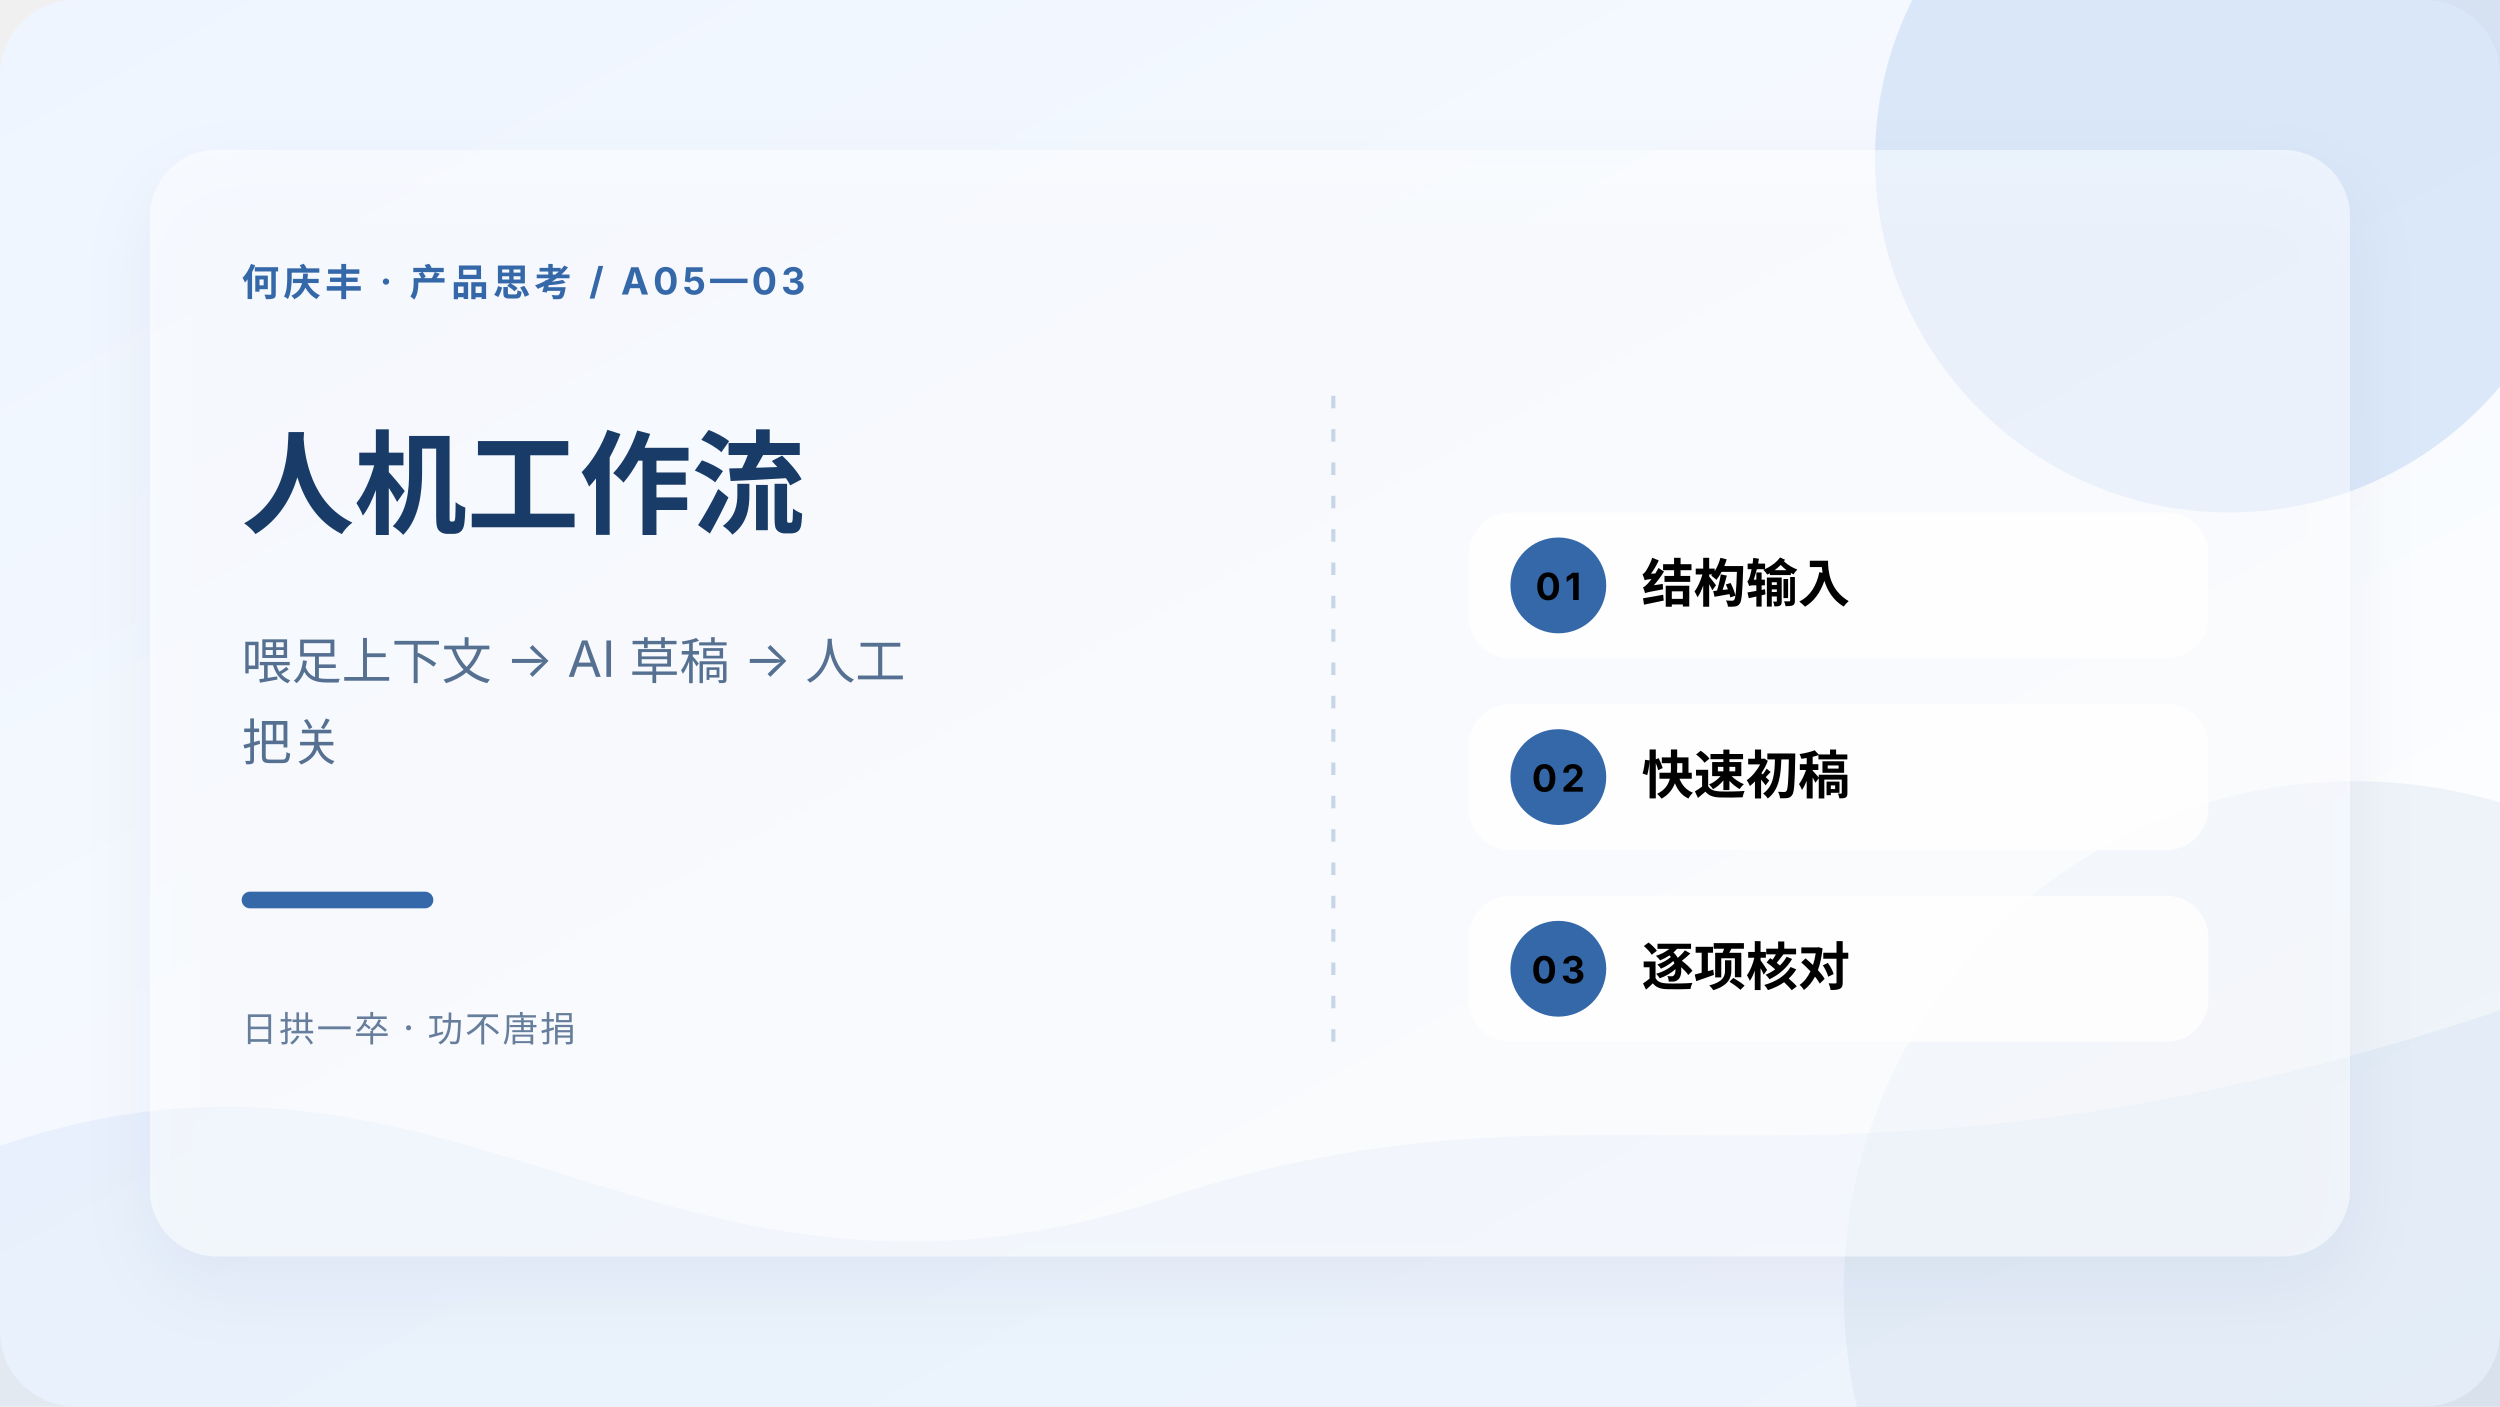
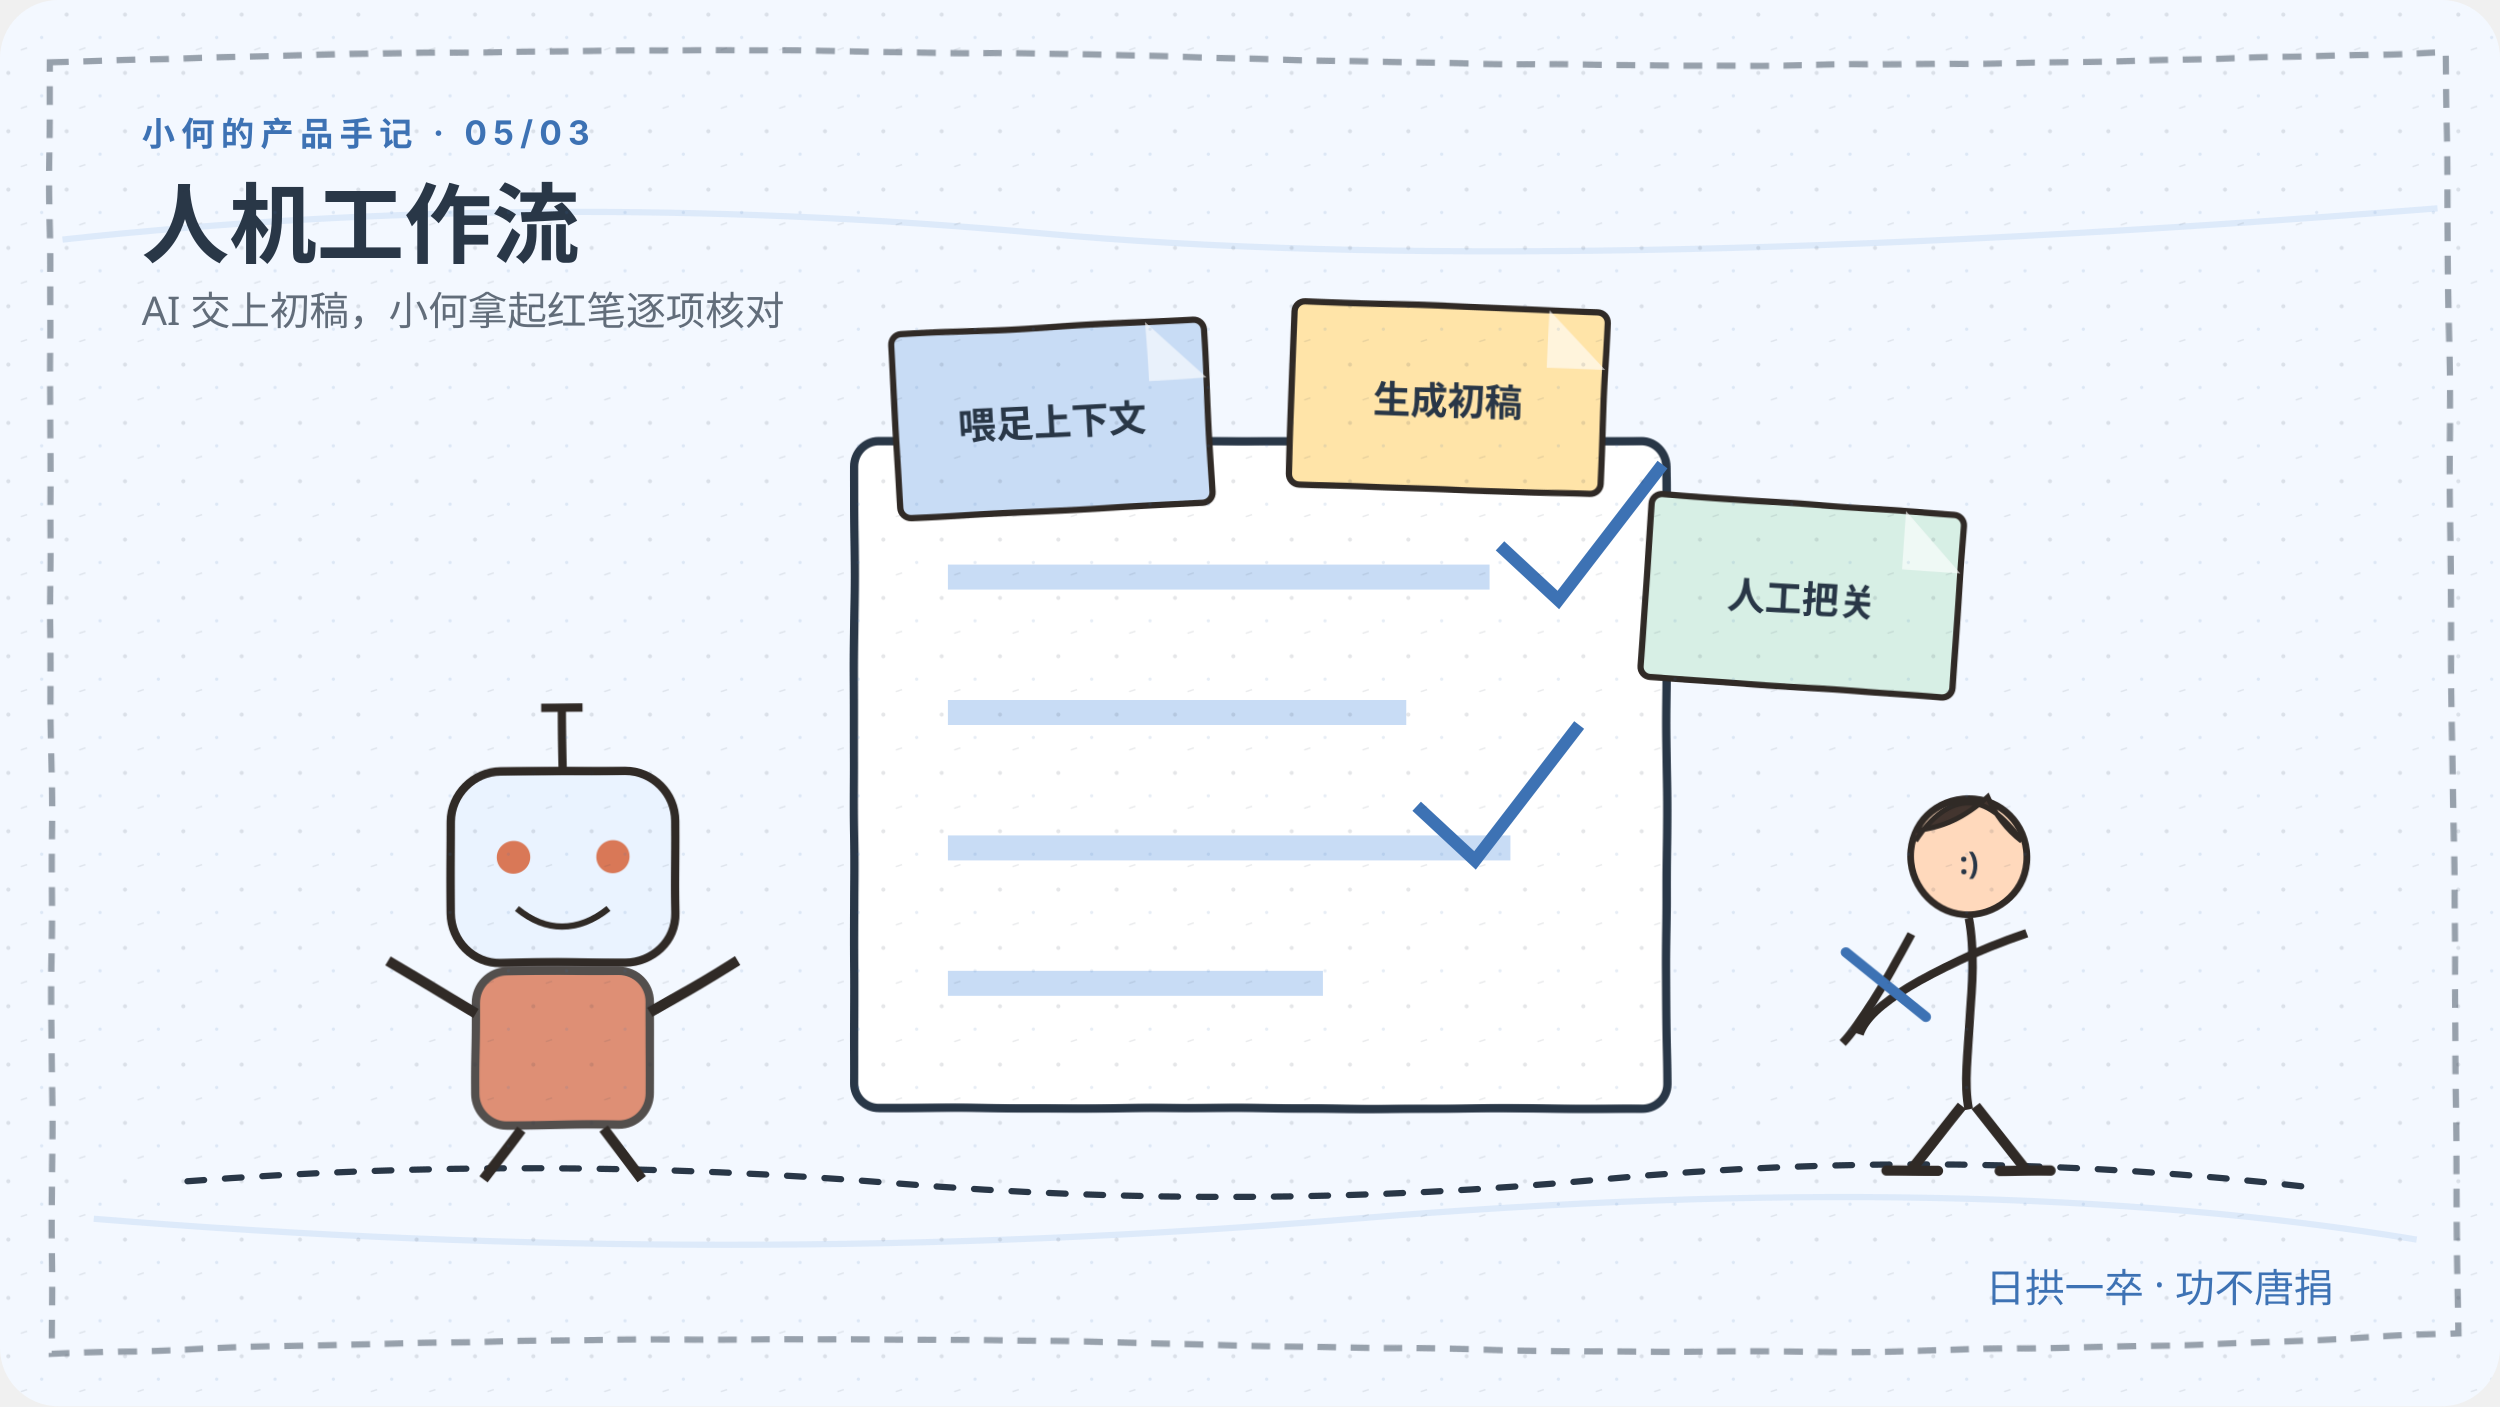
<svg xmlns="http://www.w3.org/2000/svg" width="1200" height="675" viewBox="0 0 1200 675" role="img" aria-labelledby="title desc">
  <defs>
-     <linearGradient id="bg" x1="0" y1="0" x2="1" y2="1">
-       <stop stop-color="#EEF5FF" />
-       <stop offset="1" stop-color="#FFFFFF" />
-     </linearGradient>
-     <filter id="shadow">
-       <feDropShadow dx="0" dy="14" stdDeviation="18" flood-color="#183B68" flood-opacity=".10" />
+     <filter id="rough">
+       <feTurbulence type="fractalNoise" baseFrequency="0.015" numOctaves="2" seed="3" result="noise" />
+       <feDisplacementMap in="SourceGraphic" in2="noise" scale="1.6" />
    </filter>
+     <pattern id="grain" width="28" height="28" patternUnits="userSpaceOnUse">
+       <circle cx="4" cy="7" r="1" fill="#293747" opacity=".12" />
+       <circle cx="20" cy="18" r=".8" fill="#3D72B4" opacity=".12" />
+       <path d="M10 24 l3 -1" stroke="#293747" stroke-width=".7" opacity=".1" />
+     </pattern>
  </defs>
  <style>
-     .kicker,.num{font:700 18px -apple-system,BlinkMacSystemFont,"PingFang SC","Microsoft YaHei",sans-serif;letter-spacing:2px}
-     .title{font:800 54px -apple-system,BlinkMacSystemFont,"PingFang SC","Microsoft YaHei",sans-serif}
-     .subtitle{font:400 24px -apple-system,BlinkMacSystemFont,"PingFang SC","Microsoft YaHei",sans-serif}
-     .label{font:700 25px -apple-system,BlinkMacSystemFont,"PingFang SC","Microsoft YaHei",sans-serif}
-     .foot{font:500 17px -apple-system,BlinkMacSystemFont,"PingFang SC","Microsoft YaHei",sans-serif;letter-spacing:1px}
+     .sketch{filter:url(#rough)}
+     .kicker{font:700 16px -apple-system,BlinkMacSystemFont,"PingFang SC","Microsoft YaHei",sans-serif;letter-spacing:3px}
+     .title{font:700 42px "Kaiti SC",STKaiti,"KaiTi","PingFang SC",sans-serif}
+     .subtitle{font:400 19px "Kaiti SC",STKaiti,"KaiTi","PingFang SC",sans-serif}
+     .note{font:500 20px "Kaiti SC",STKaiti,"KaiTi","PingFang SC",sans-serif;fill:#293747}
+     .sticky{font:700 18px "Kaiti SC",STKaiti,"KaiTi","PingFang SC",sans-serif;fill:#293747}
+     .bubble{font:600 18px "Kaiti SC",STKaiti,"KaiTi","PingFang SC",sans-serif;fill:#293747}
+     .tiny{font:600 15px "Kaiti SC",STKaiti,"KaiTi","PingFang SC",sans-serif;fill:#fff}
+     .face{font:700 18px "Kaiti SC",STKaiti,"KaiTi",sans-serif;fill:#293747}
+     .bigq{font:800 82px "Kaiti SC",STKaiti,"KaiTi",sans-serif;fill:#3D72B4}
  </style>
-   <rect width="1200" height="675" rx="36" fill="url(#bg)" />
-   <circle cx="1070" cy="76" r="170" fill="#B6D1F3" fill-opacity=".45" />
-   <circle cx="1130" cy="620" r="245" fill="#3568A8" fill-opacity=".07" />
-   <path d="M0 550 C220 475 320 655 560 575 C770 505 870 595 1200 485 V675 H0Z" fill="#B6D1F3" fill-opacity=".22" />
-   <g filter="url(#shadow)">
-     <rect x="72" y="72" width="1056" height="531" rx="32" fill="#FFFFFF" fill-opacity=".48" />
+   <rect width="1200" height="675" rx="28" fill="#F3F8FF" />
+   <g opacity=".5">
+     <path d="M30 115 Q260 90 500 112 T1170 100" stroke="#C8DCF5" stroke-width="3" fill="none" />
+     <path d="M45 585 Q350 610 650 585 T1160 595" stroke="#C8DCF5" stroke-width="3" fill="none" />
  </g>
-   <text x="116" y="142" class="kicker" fill="#3568A8">何庆丰 · 产品思考  /  A05—03</text>
-   <text x="116" y="252" class="title" fill="#183B68">人机工作流</text>
-   <text x="116" y="326" class="subtitle" fill="#183B68" opacity=".72">喂足上下文 → AI 草稿 → 人工</text>
-   <text x="116" y="365" class="subtitle" fill="#183B68" opacity=".72">把关</text>
-   <rect x="116" y="428" width="92" height="8" rx="4" fill="#3568A8" />
-   <text x="116" y="500" class="foot" fill="#183B68" opacity=".65">日拱一卒 · 功不唐捐</text>
-   <g>
-     <g>
-       <rect x="705" y="246" width="355" height="70" rx="20" fill="#FFFFFF" fill-opacity=".82" />
-       <circle cx="748" cy="281" r="23" fill="#3568A8" />
-       <text x="748" y="288" text-anchor="middle" class="num">01</text>
-       <text x="788" y="289" class="label">结构输入</text>
+   <path d="M24 30 Q310 20 590 28 T1174 25 L1180 640 Q910 654 610 646 T25 650Z" fill="none" stroke="#293747" stroke-width="3" stroke-dasharray="9 7" opacity=".45" class="sketch" />
+   <text x="68" y="70" class="kicker" fill="#3D72B4">小何的产品手记  ·  05/03</text>
+   <text x="68" y="123" class="title" fill="#293747">人机工作流</text>
+   <text x="68" y="156" class="subtitle" fill="#293747" opacity=".72">AI 交上初稿，小何拿起红笔逐项核对</text>
+   <g transform="translate(0 32)">
+     <path d="M90 535 Q260 522 430 536 T770 534 T1110 538" stroke="#293747" stroke-width="3" fill="none" stroke-linecap="round" stroke-linejoin="round" stroke-dasharray="8 10" />
+     <g class="sketch">
+       <rect x="216" y="338" width="108" height="92" rx="24" fill="#EAF3FF" stroke="#302A26" stroke-width="4" />
+       <path d="M270 338 v-30 m-10 0 h20" stroke="#302A26" stroke-width="4" />
+       <circle cx="246" cy="379" r="8" fill="#D97857" />
+       <circle cx="294" cy="379" r="8" fill="#D97857" />
+       <path d="M248 404 q22 18 44 0" stroke="#302A26" stroke-width="3" fill="none" />
+       <rect x="228" y="434" width="84" height="74" rx="15" fill="#D97857" opacity=".82" stroke="#302A26" stroke-width="4" />
+       <path d="M228 454 l-42 -25 m126 25 l42 -25 M250 510 l-18 24 m58 -24 18 24" stroke="#302A26" stroke-width="5" />
    </g>
-     <g>
-       <rect x="705" y="338" width="355" height="70" rx="20" fill="#FFFFFF" fill-opacity=".82" />
-       <circle cx="748" cy="373" r="23" fill="#3568A8" />
-       <text x="748" y="380" text-anchor="middle" class="num">02</text>
-       <text x="788" y="381" class="label">快速初稿</text>
+     <rect x="410" y="180" width="390" height="320" rx="12" fill="#fff" stroke="#293747" stroke-width="4" class="sketch" />
+     <path d="M455 245 h260 M455 310 h220 M455 375 h270 M455 440 h180" stroke="#C8DCF5" stroke-width="12" />
+     <path d="M720 230 l28 26 l50 -65 M680 355 l28 26 l50 -65" stroke="#3D72B4" stroke-width="6" fill="none" />
+     <g class="sketch" transform="translate(945 530) scale(.82) translate(-945 -530)">
+       <circle cx="945" cy="346" r="34" fill="#FFD9BC" stroke="#302A26" stroke-width="4" />
+       <path d="M914 337 q30 -45 62 0 q-13 -10 -20 -26 q-20 18 -42 20" fill="#43352F" stroke="#302A26" stroke-width="3" />
+       <text x="945" y="356" text-anchor="middle" class="face">:)</text>
+       <path d="M945 382 C953 420 939 464 945 494" stroke="#302A26" stroke-width="5" fill="#3D72B4" />
+       <path d="M911 391 Q887 438 871 455" stroke="#302A26" stroke-width="5" fill="none" />
+       <path d="M979 391 Q890 424 881 450" stroke="#302A26" stroke-width="5" fill="none" />
+       <path d="M941 492 L911 530" stroke="#302A26" stroke-width="6" />
+       <path d="M949 492 L979 530" stroke="#302A26" stroke-width="6" />
+       <path d="M897 530 h30 M963 530 h30" stroke="#302A26" stroke-width="6" stroke-linecap="round" />
+       <path d="M920 440 L873 402" stroke="#3D72B4" stroke-width="6" fill="none" stroke-linecap="round" stroke-linejoin="round" />
    </g>
-     <g>
-       <rect x="705" y="430" width="355" height="70" rx="20" fill="#FFFFFF" fill-opacity=".82" />
-       <circle cx="748" cy="465" r="23" fill="#3568A8" />
-       <text x="748" y="472" text-anchor="middle" class="num">03</text>
-       <text x="788" y="473" class="label">逐项核对</text>
+     <g transform="rotate(-3 505.0 169.0)" class="sketch">
+       <rect x="430" y="125" width="150" height="88" rx="5" fill="#C8DCF5" stroke="#302A26" stroke-width="3" />
+       <path d="M552 125 l28 28 h-28z" fill="#fff" opacity=".6" />
+       <text x="505.0" y="177.0" class="sticky" text-anchor="middle">喂足上下文</text>
+     </g>
+     <g transform="rotate(2 695.0 159.0)" class="sketch">
+       <rect x="620" y="115" width="150" height="88" rx="5" fill="#FFE4A8" stroke="#302A26" stroke-width="3" />
+       <path d="M742 115 l28 28 h-28z" fill="#fff" opacity=".6" />
+       <text x="695.0" y="167.0" class="sticky" text-anchor="middle">生成初稿</text>
+     </g>
+     <g transform="rotate(4 865.0 254.0)" class="sketch">
+       <rect x="790" y="210" width="150" height="88" rx="5" fill="#D7EFE5" stroke="#302A26" stroke-width="3" />
+       <path d="M912 210 l28 28 h-28z" fill="#fff" opacity=".6" />
+       <text x="865.0" y="262.0" class="sticky" text-anchor="middle">人工把关</text>
    </g>
  </g>
-   <path d="M640 190 V500" stroke="#3568A8" stroke-width="2" stroke-dasharray="6 10" opacity=".25" />
+   <text x="1120" y="625" text-anchor="end" class="subtitle" fill="#3D72B4">日拱一卒 · 功不唐捐</text>
+   <rect width="1200" height="675" rx="28" fill="url(#grain)" pointer-events="none" />
</svg>
